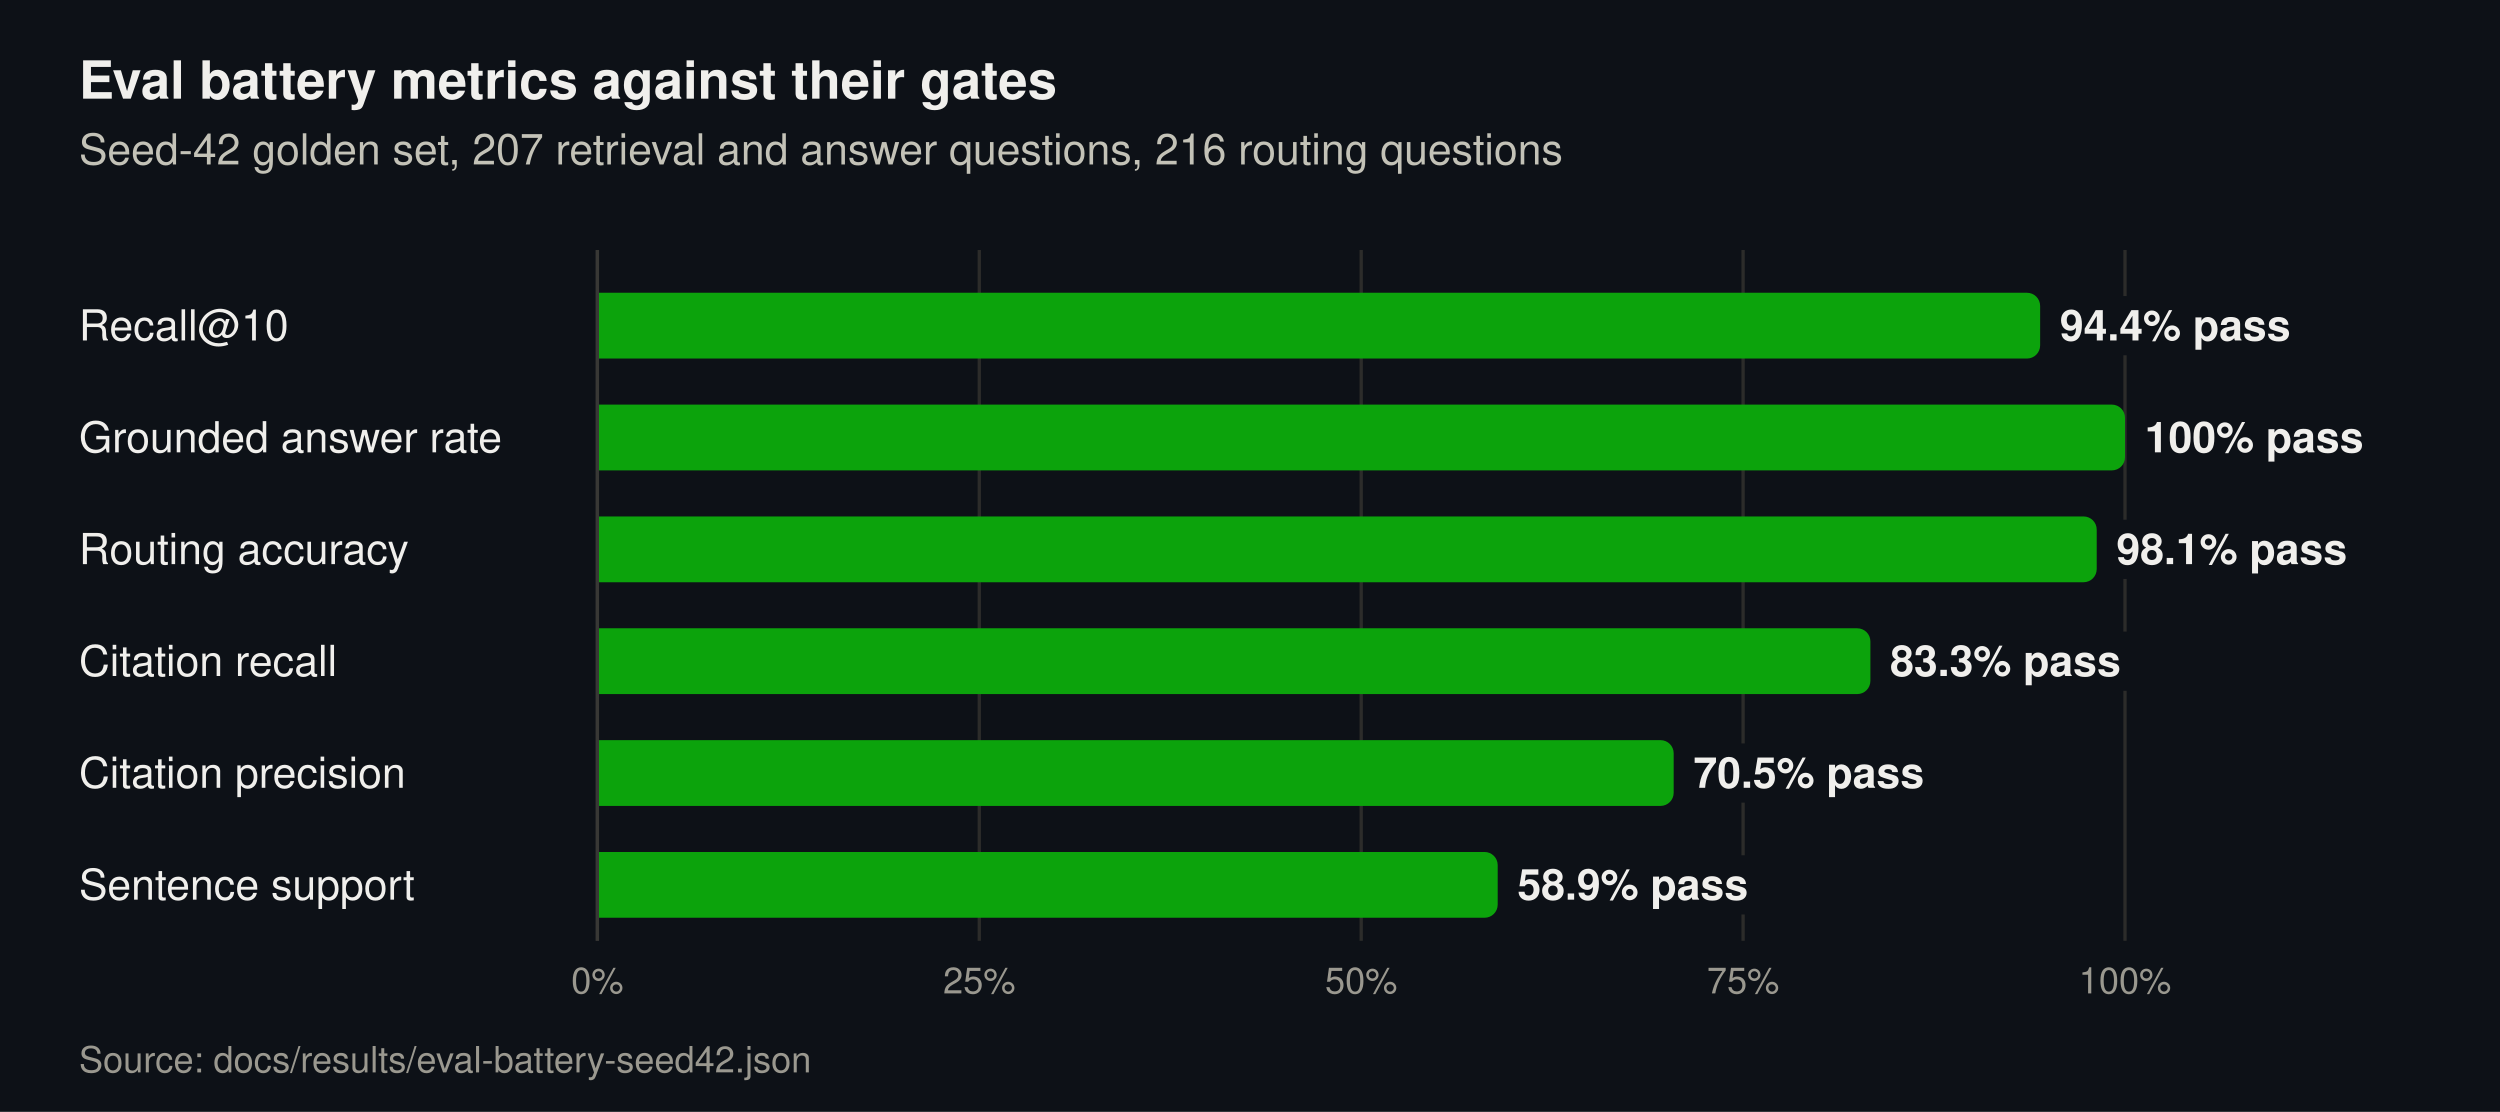
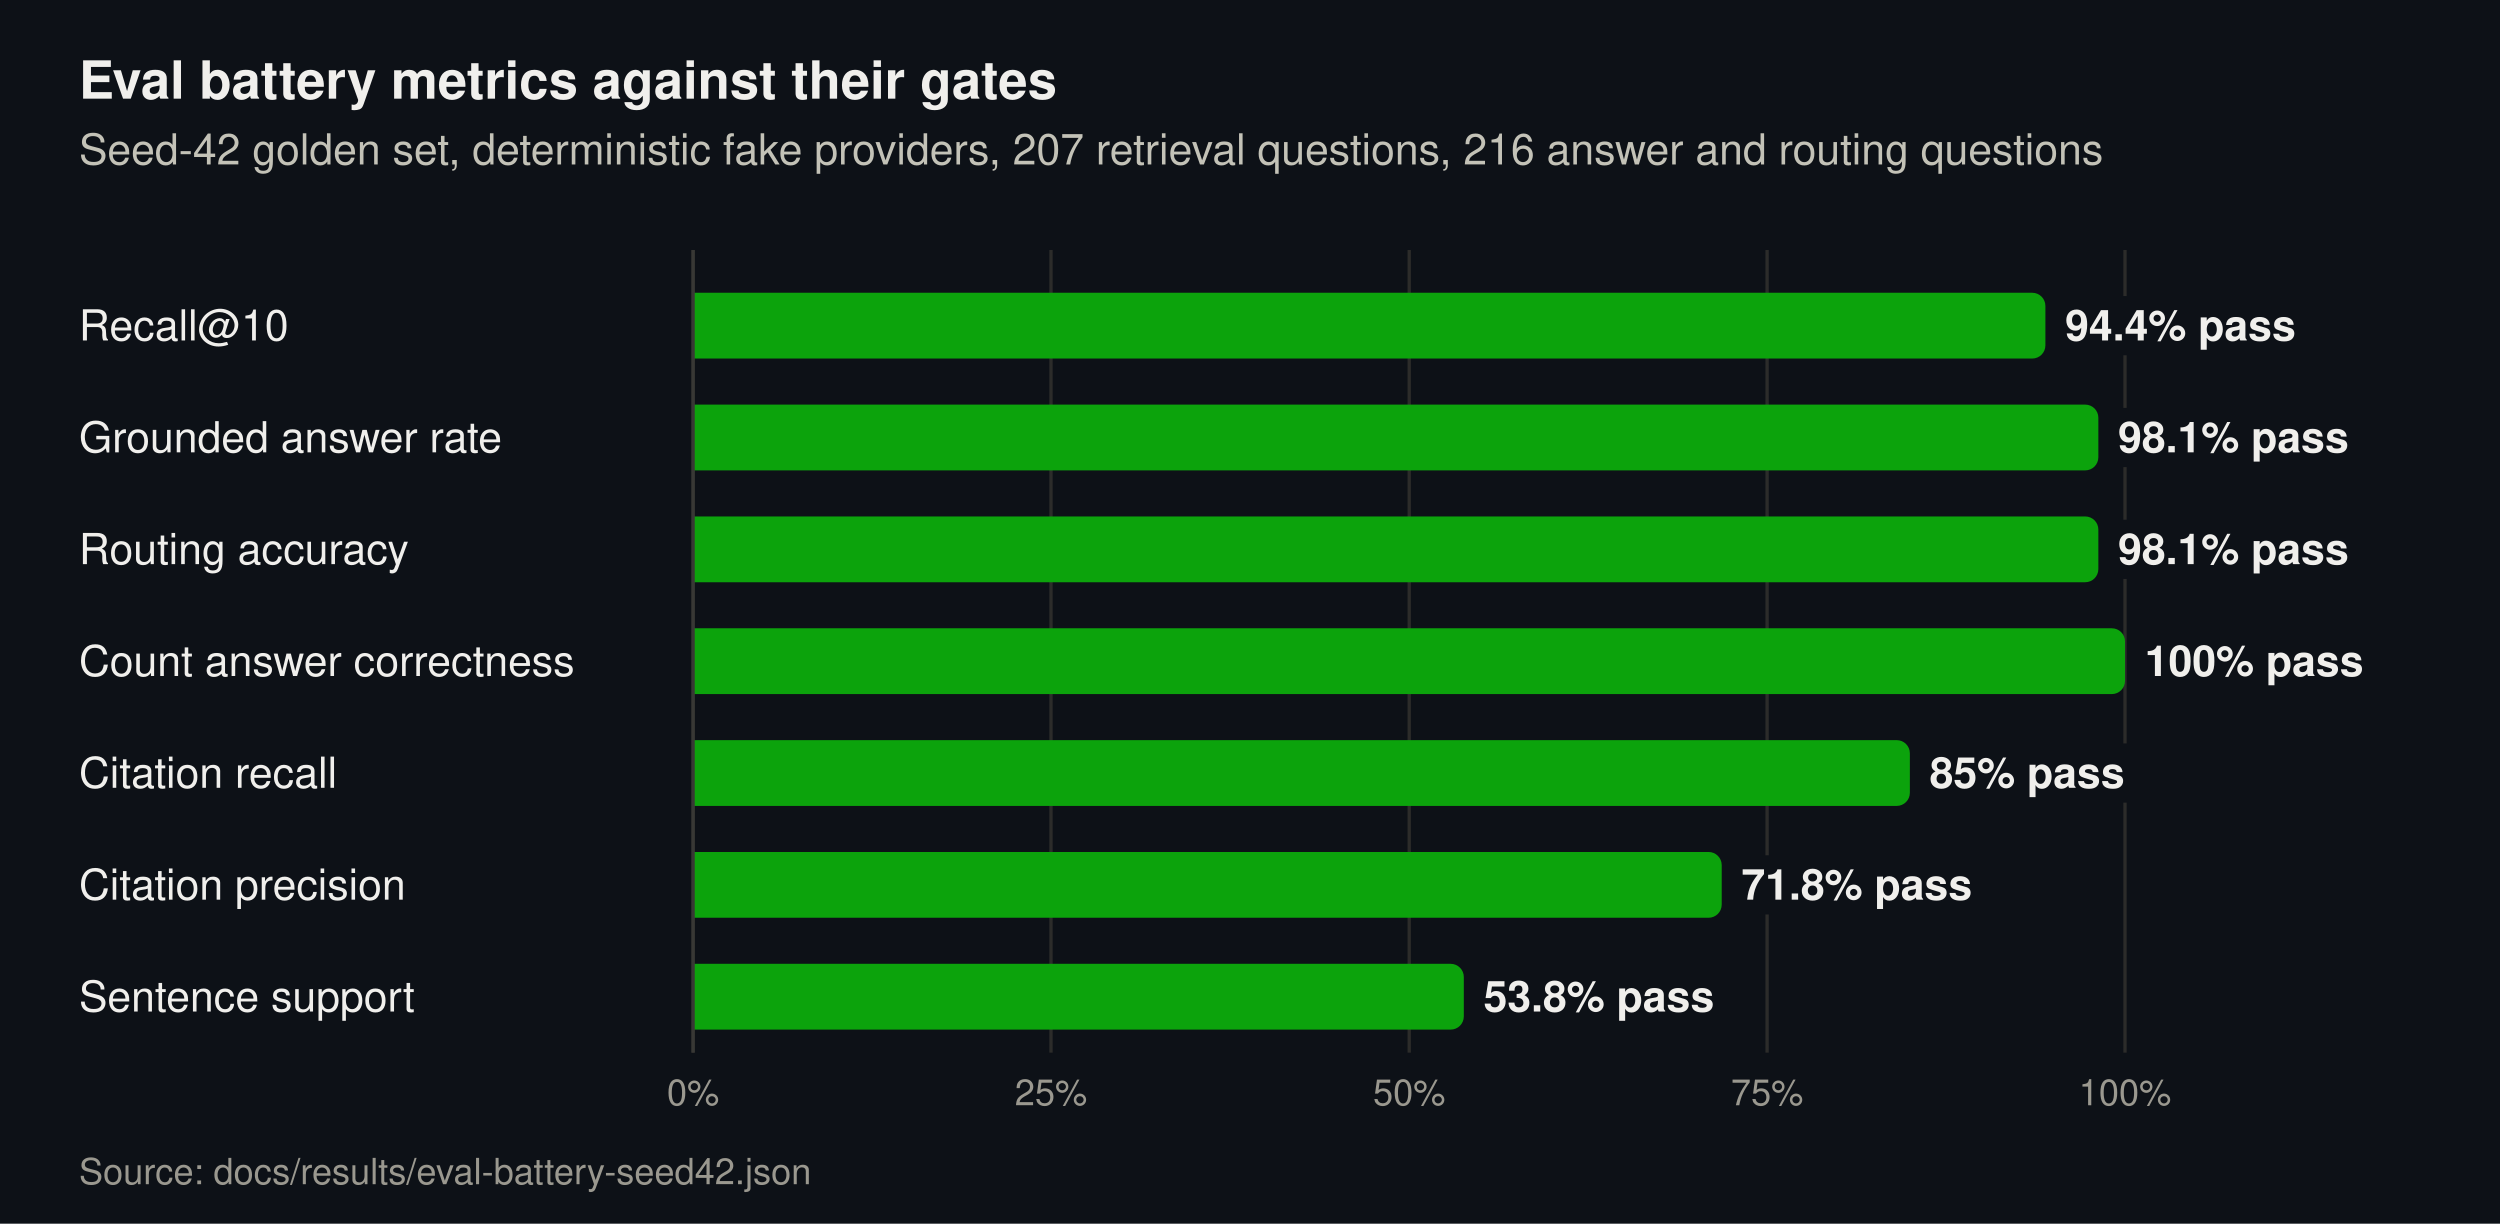
- <svg xmlns="http://www.w3.org/2000/svg" viewBox="0 0 760 338" width="760" height="338" font-family="system-ui, -apple-system, 'Segoe UI', Helvetica, Arial, sans-serif" role="img">
+ <svg xmlns="http://www.w3.org/2000/svg" viewBox="0 0 760 372" width="760" height="372" font-family="system-ui, -apple-system, 'Segoe UI', Helvetica, Arial, sans-serif" role="img">
  <rect width="100%" height="100%" fill="#0d1117" />
  <text x="24.0" y="30.0" font-size="16" font-weight="600" fill="#f0efec" text-anchor="start">Eval battery metrics against their gates</text>
-   <text x="24.0" y="50.0" font-size="13" font-weight="400" fill="#c3c2b7" text-anchor="start">Seed-42 golden set, 207 retrieval and answer questions, 216 routing questions</text>
-   <line x1="181.6" y1="76.0" x2="181.6" y2="286.0" stroke="#2c2c2a" stroke-width="1" />
-   <text x="181.6" y="302.0" font-size="11" font-weight="400" fill="#9a988f" text-anchor="middle">0%</text>
-   <line x1="297.7" y1="76.0" x2="297.7" y2="286.0" stroke="#2c2c2a" stroke-width="1" />
-   <text x="297.7" y="302.0" font-size="11" font-weight="400" fill="#9a988f" text-anchor="middle">25%</text>
-   <line x1="413.8" y1="76.0" x2="413.8" y2="286.0" stroke="#2c2c2a" stroke-width="1" />
-   <text x="413.8" y="302.0" font-size="11" font-weight="400" fill="#9a988f" text-anchor="middle">50%</text>
-   <line x1="529.9" y1="76.0" x2="529.9" y2="286.0" stroke="#2c2c2a" stroke-width="1" />
-   <text x="529.9" y="302.0" font-size="11" font-weight="400" fill="#9a988f" text-anchor="middle">75%</text>
-   <line x1="646.0" y1="76.0" x2="646.0" y2="286.0" stroke="#2c2c2a" stroke-width="1" />
-   <text x="646.0" y="302.0" font-size="11" font-weight="400" fill="#9a988f" text-anchor="middle">100%</text>
+   <text x="24.0" y="50.0" font-size="13" font-weight="400" fill="#c3c2b7" text-anchor="start">Seed-42 golden set, deterministic fake providers, 207 retrieval questions, 216 answer and routing questions</text>
+   <line x1="210.7" y1="76.0" x2="210.7" y2="320.0" stroke="#2c2c2a" stroke-width="1" />
+   <text x="210.7" y="336.0" font-size="11" font-weight="400" fill="#9a988f" text-anchor="middle">0%</text>
+   <line x1="319.5" y1="76.0" x2="319.5" y2="320.0" stroke="#2c2c2a" stroke-width="1" />
+   <text x="319.5" y="336.0" font-size="11" font-weight="400" fill="#9a988f" text-anchor="middle">25%</text>
+   <line x1="428.4" y1="76.0" x2="428.4" y2="320.0" stroke="#2c2c2a" stroke-width="1" />
+   <text x="428.4" y="336.0" font-size="11" font-weight="400" fill="#9a988f" text-anchor="middle">50%</text>
+   <line x1="537.2" y1="76.0" x2="537.2" y2="320.0" stroke="#2c2c2a" stroke-width="1" />
+   <text x="537.2" y="336.0" font-size="11" font-weight="400" fill="#9a988f" text-anchor="middle">75%</text>
+   <line x1="646.0" y1="76.0" x2="646.0" y2="320.0" stroke="#2c2c2a" stroke-width="1" />
+   <text x="646.0" y="336.0" font-size="11" font-weight="400" fill="#9a988f" text-anchor="middle">100%</text>
  <text x="24.0" y="103.5" font-size="13" font-weight="400" fill="#f0efec" text-anchor="start">Recall@10</text>
-   <path d="M181.6,89.0h434.6a4,4 0 0 1 4,4v12.0a4,4 0 0 1 -4,4h-434.6z" fill="#0ca30c" />
-   <rect x="623.2" y="90.0" width="88.1" height="18" fill="#0d1117" />
-   <text x="626.2" y="103.5" font-size="13" font-weight="600" fill="#f0efec" text-anchor="start">94.4%  pass</text>
+   <path d="M210.7,89.0h407.1a4,4 0 0 1 4,4v12.0a4,4 0 0 1 -4,4h-407.1z" fill="#0ca30c" />
+   <rect x="624.8" y="90.0" width="88.1" height="18" fill="#0d1117" />
+   <text x="627.8" y="103.5" font-size="13" font-weight="600" fill="#f0efec" text-anchor="start">94.4%  pass</text>
  <text x="24.0" y="137.5" font-size="13" font-weight="400" fill="#f0efec" text-anchor="start">Grounded answer rate</text>
-   <path d="M181.6,123.0h460.4a4,4 0 0 1 4,4v12.0a4,4 0 0 1 -4,4h-460.4z" fill="#0ca30c" />
-   <rect x="649.0" y="124.0" width="80.8" height="18" fill="#0d1117" />
-   <text x="652.0" y="137.5" font-size="13" font-weight="600" fill="#f0efec" text-anchor="start">100%  pass</text>
+   <path d="M210.7,123.0h423.2a4,4 0 0 1 4,4v12.0a4,4 0 0 1 -4,4h-423.2z" fill="#0ca30c" />
+   <rect x="640.9" y="124.0" width="88.1" height="18" fill="#0d1117" />
+   <text x="643.9" y="137.5" font-size="13" font-weight="600" fill="#f0efec" text-anchor="start">98.1%  pass</text>
  <text x="24.0" y="171.5" font-size="13" font-weight="400" fill="#f0efec" text-anchor="start">Routing accuracy</text>
-   <path d="M181.6,157.0h451.8a4,4 0 0 1 4,4v12.0a4,4 0 0 1 -4,4h-451.8z" fill="#0ca30c" />
-   <rect x="640.4" y="158.0" width="88.1" height="18" fill="#0d1117" />
-   <text x="643.4" y="171.5" font-size="13" font-weight="600" fill="#f0efec" text-anchor="start">98.1%  pass</text>
-   <text x="24.0" y="205.5" font-size="13" font-weight="400" fill="#f0efec" text-anchor="start">Citation recall</text>
-   <path d="M181.6,191.0h383.0a4,4 0 0 1 4,4v12.0a4,4 0 0 1 -4,4h-383.0z" fill="#0ca30c" />
-   <rect x="571.6" y="192.0" width="88.1" height="18" fill="#0d1117" />
-   <text x="574.6" y="205.5" font-size="13" font-weight="600" fill="#f0efec" text-anchor="start">83.3%  pass</text>
-   <text x="24.0" y="239.5" font-size="13" font-weight="400" fill="#f0efec" text-anchor="start">Citation precision</text>
-   <path d="M181.6,225.0h323.2a4,4 0 0 1 4,4v12.0a4,4 0 0 1 -4,4h-323.2z" fill="#0ca30c" />
-   <rect x="511.8" y="226.0" width="88.1" height="18" fill="#0d1117" />
-   <text x="514.8" y="239.5" font-size="13" font-weight="600" fill="#f0efec" text-anchor="start">70.5%  pass</text>
-   <text x="24.0" y="273.5" font-size="13" font-weight="400" fill="#f0efec" text-anchor="start">Sentence support</text>
-   <path d="M181.6,259.0h269.7a4,4 0 0 1 4,4v12.0a4,4 0 0 1 -4,4h-269.7z" fill="#0ca30c" />
-   <rect x="458.3" y="260.0" width="88.1" height="18" fill="#0d1117" />
-   <text x="461.3" y="273.5" font-size="13" font-weight="600" fill="#f0efec" text-anchor="start">58.9%  pass</text>
-   <line x1="181.6" y1="76.0" x2="181.6" y2="286.0" stroke="#383835" stroke-width="1" />
-   <text x="24.0" y="326.0" font-size="11" font-weight="400" fill="#9a988f" text-anchor="start">Source: docs/results/eval-battery-seed42.json</text>
+   <path d="M210.7,157.0h423.2a4,4 0 0 1 4,4v12.0a4,4 0 0 1 -4,4h-423.2z" fill="#0ca30c" />
+   <rect x="640.9" y="158.0" width="88.1" height="18" fill="#0d1117" />
+   <text x="643.9" y="171.5" font-size="13" font-weight="600" fill="#f0efec" text-anchor="start">98.1%  pass</text>
+   <text x="24.0" y="205.5" font-size="13" font-weight="400" fill="#f0efec" text-anchor="start">Count answer correctness</text>
+   <path d="M210.7,191.0h431.3a4,4 0 0 1 4,4v12.0a4,4 0 0 1 -4,4h-431.3z" fill="#0ca30c" />
+   <rect x="649.0" y="192.0" width="80.8" height="18" fill="#0d1117" />
+   <text x="652.0" y="205.5" font-size="13" font-weight="600" fill="#f0efec" text-anchor="start">100%  pass</text>
+   <text x="24.0" y="239.5" font-size="13" font-weight="400" fill="#f0efec" text-anchor="start">Citation recall</text>
+   <path d="M210.7,225.0h365.9a4,4 0 0 1 4,4v12.0a4,4 0 0 1 -4,4h-365.9z" fill="#0ca30c" />
+   <rect x="583.6" y="226.0" width="73.5" height="18" fill="#0d1117" />
+   <text x="586.6" y="239.5" font-size="13" font-weight="600" fill="#f0efec" text-anchor="start">85%  pass</text>
+   <text x="24.0" y="273.5" font-size="13" font-weight="400" fill="#f0efec" text-anchor="start">Citation precision</text>
+   <path d="M210.7,259.0h308.7a4,4 0 0 1 4,4v12.0a4,4 0 0 1 -4,4h-308.7z" fill="#0ca30c" />
+   <rect x="526.4" y="260.0" width="88.1" height="18" fill="#0d1117" />
+   <text x="529.4" y="273.5" font-size="13" font-weight="600" fill="#f0efec" text-anchor="start">71.8%  pass</text>
+   <text x="24.0" y="307.5" font-size="13" font-weight="400" fill="#f0efec" text-anchor="start">Sentence support</text>
+   <path d="M210.7,293.0h230.3a4,4 0 0 1 4,4v12.0a4,4 0 0 1 -4,4h-230.3z" fill="#0ca30c" />
+   <rect x="448.0" y="294.0" width="88.1" height="18" fill="#0d1117" />
+   <text x="451.0" y="307.5" font-size="13" font-weight="600" fill="#f0efec" text-anchor="start">53.8%  pass</text>
+   <line x1="210.7" y1="76.0" x2="210.7" y2="320.0" stroke="#383835" stroke-width="1" />
+   <text x="24.0" y="360.0" font-size="11" font-weight="400" fill="#9a988f" text-anchor="start">Source: docs/results/eval-battery-seed42.json</text>
</svg>
